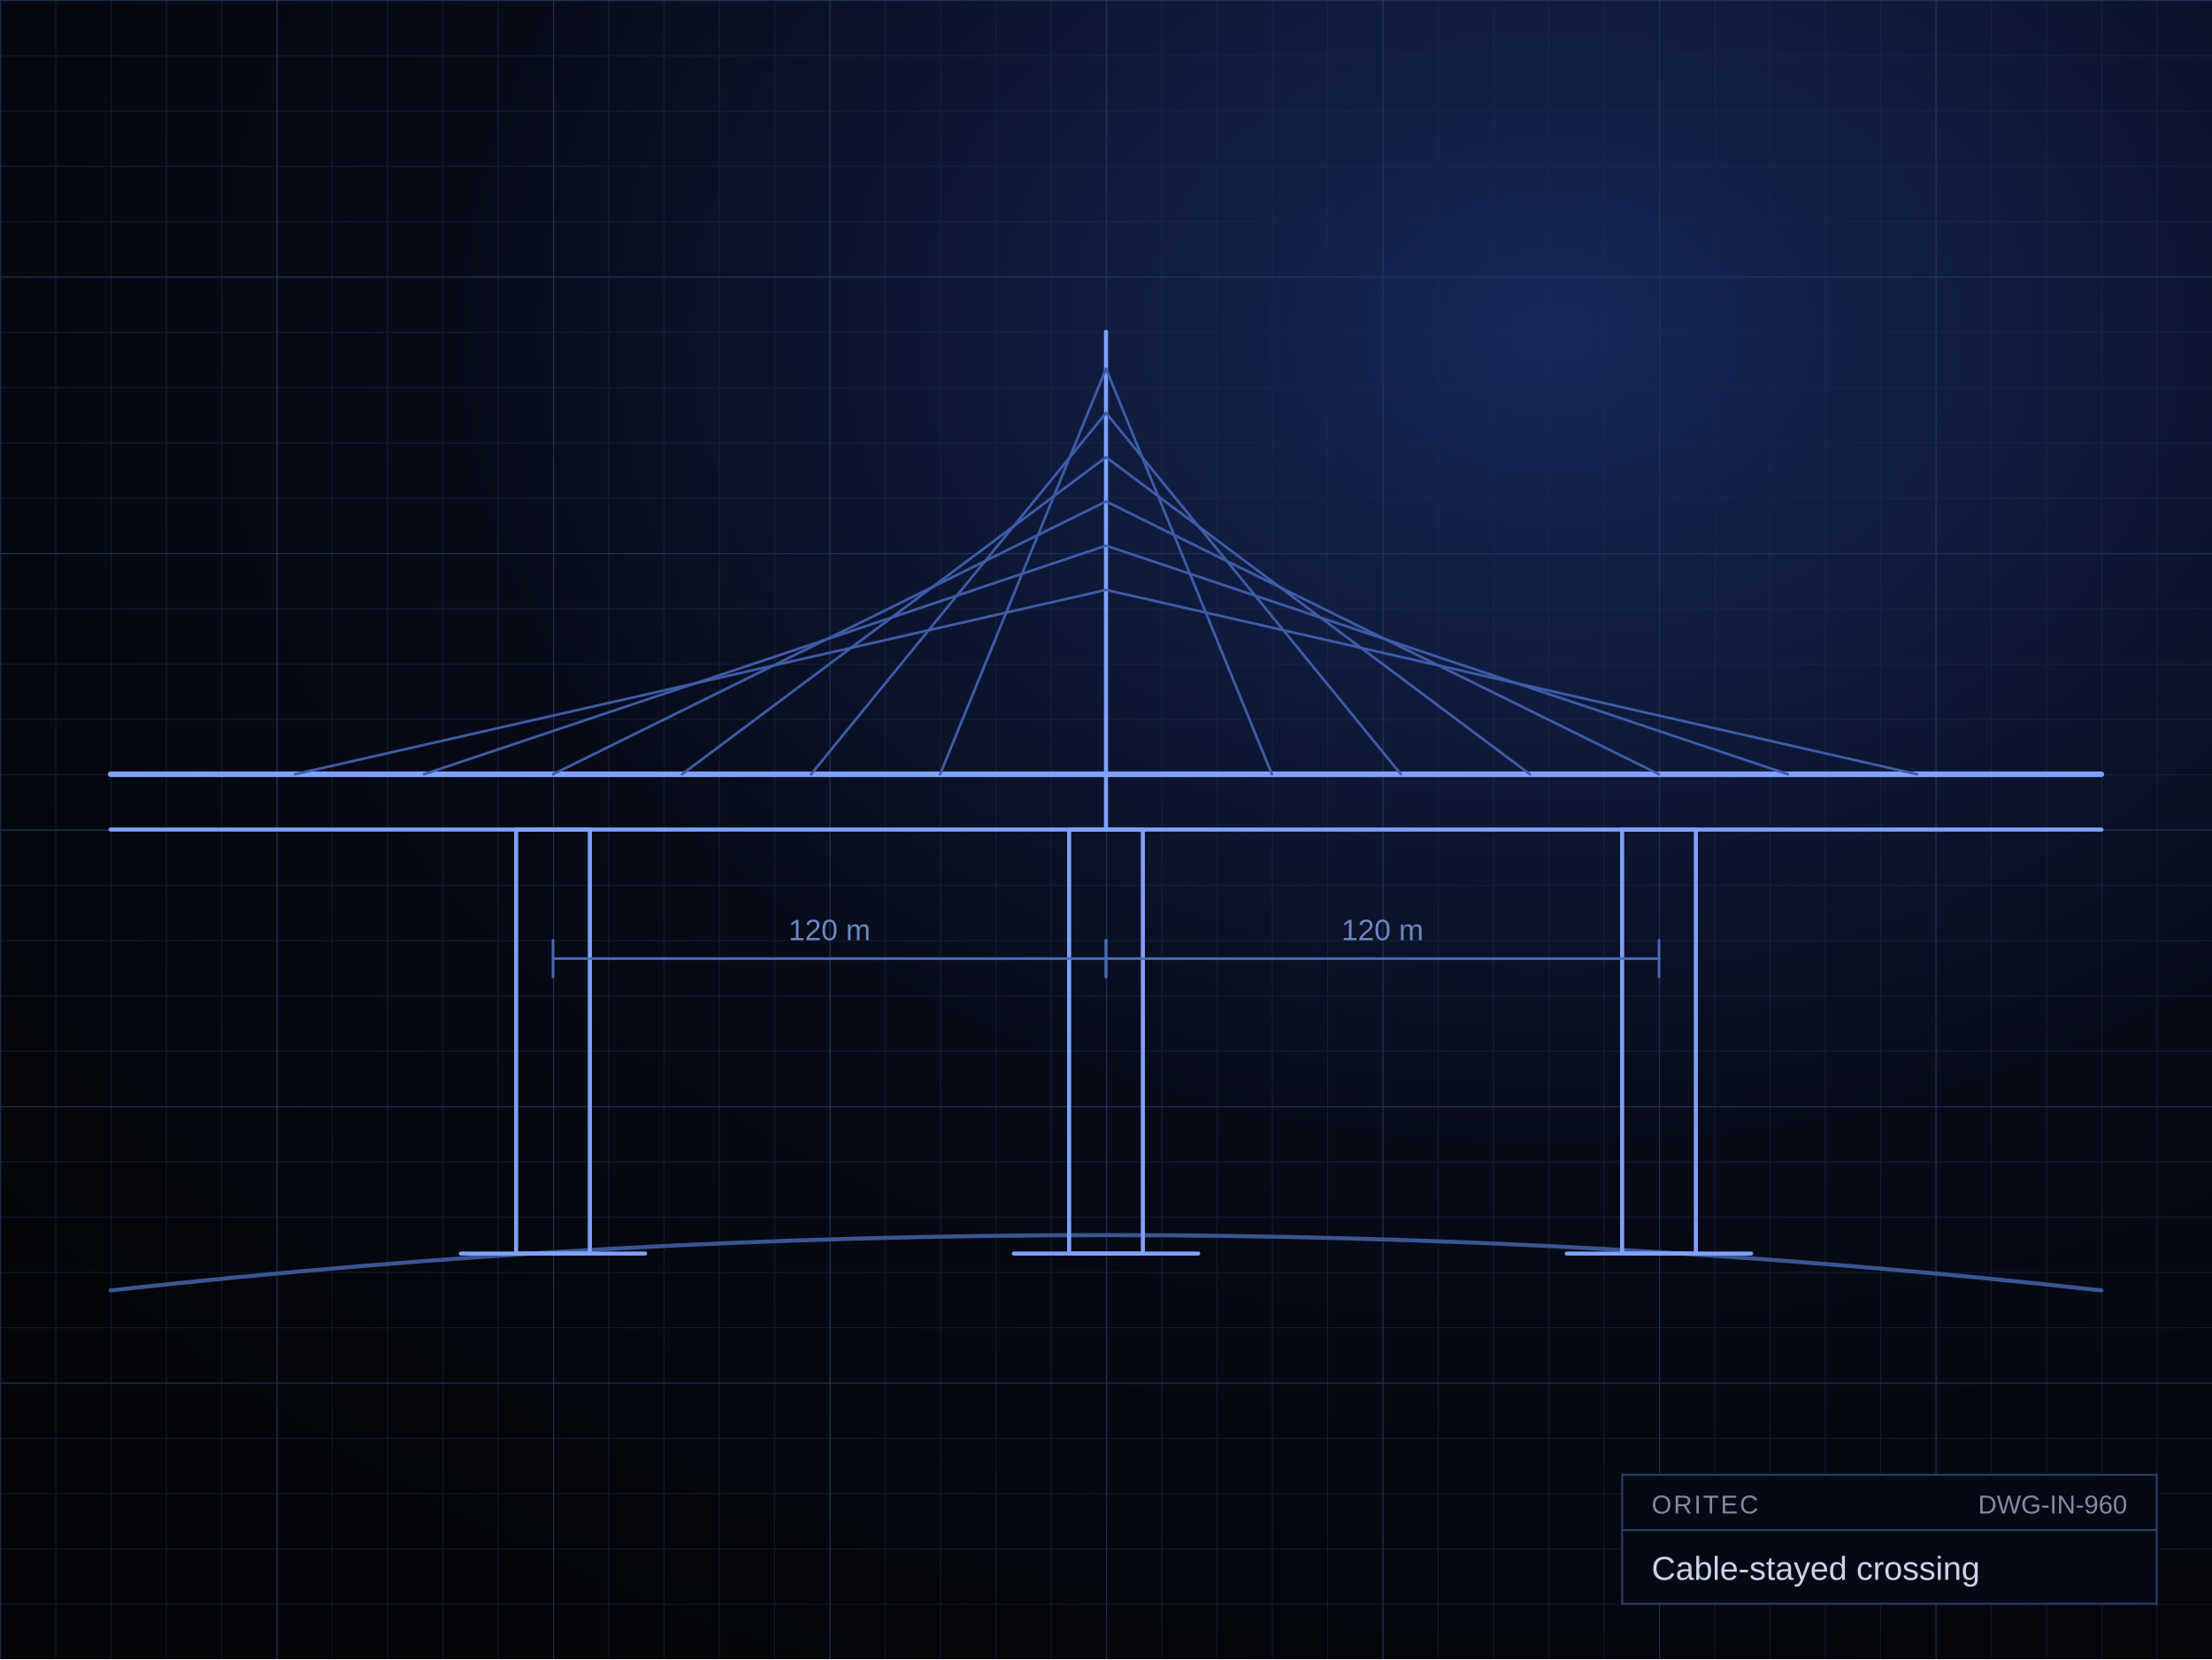
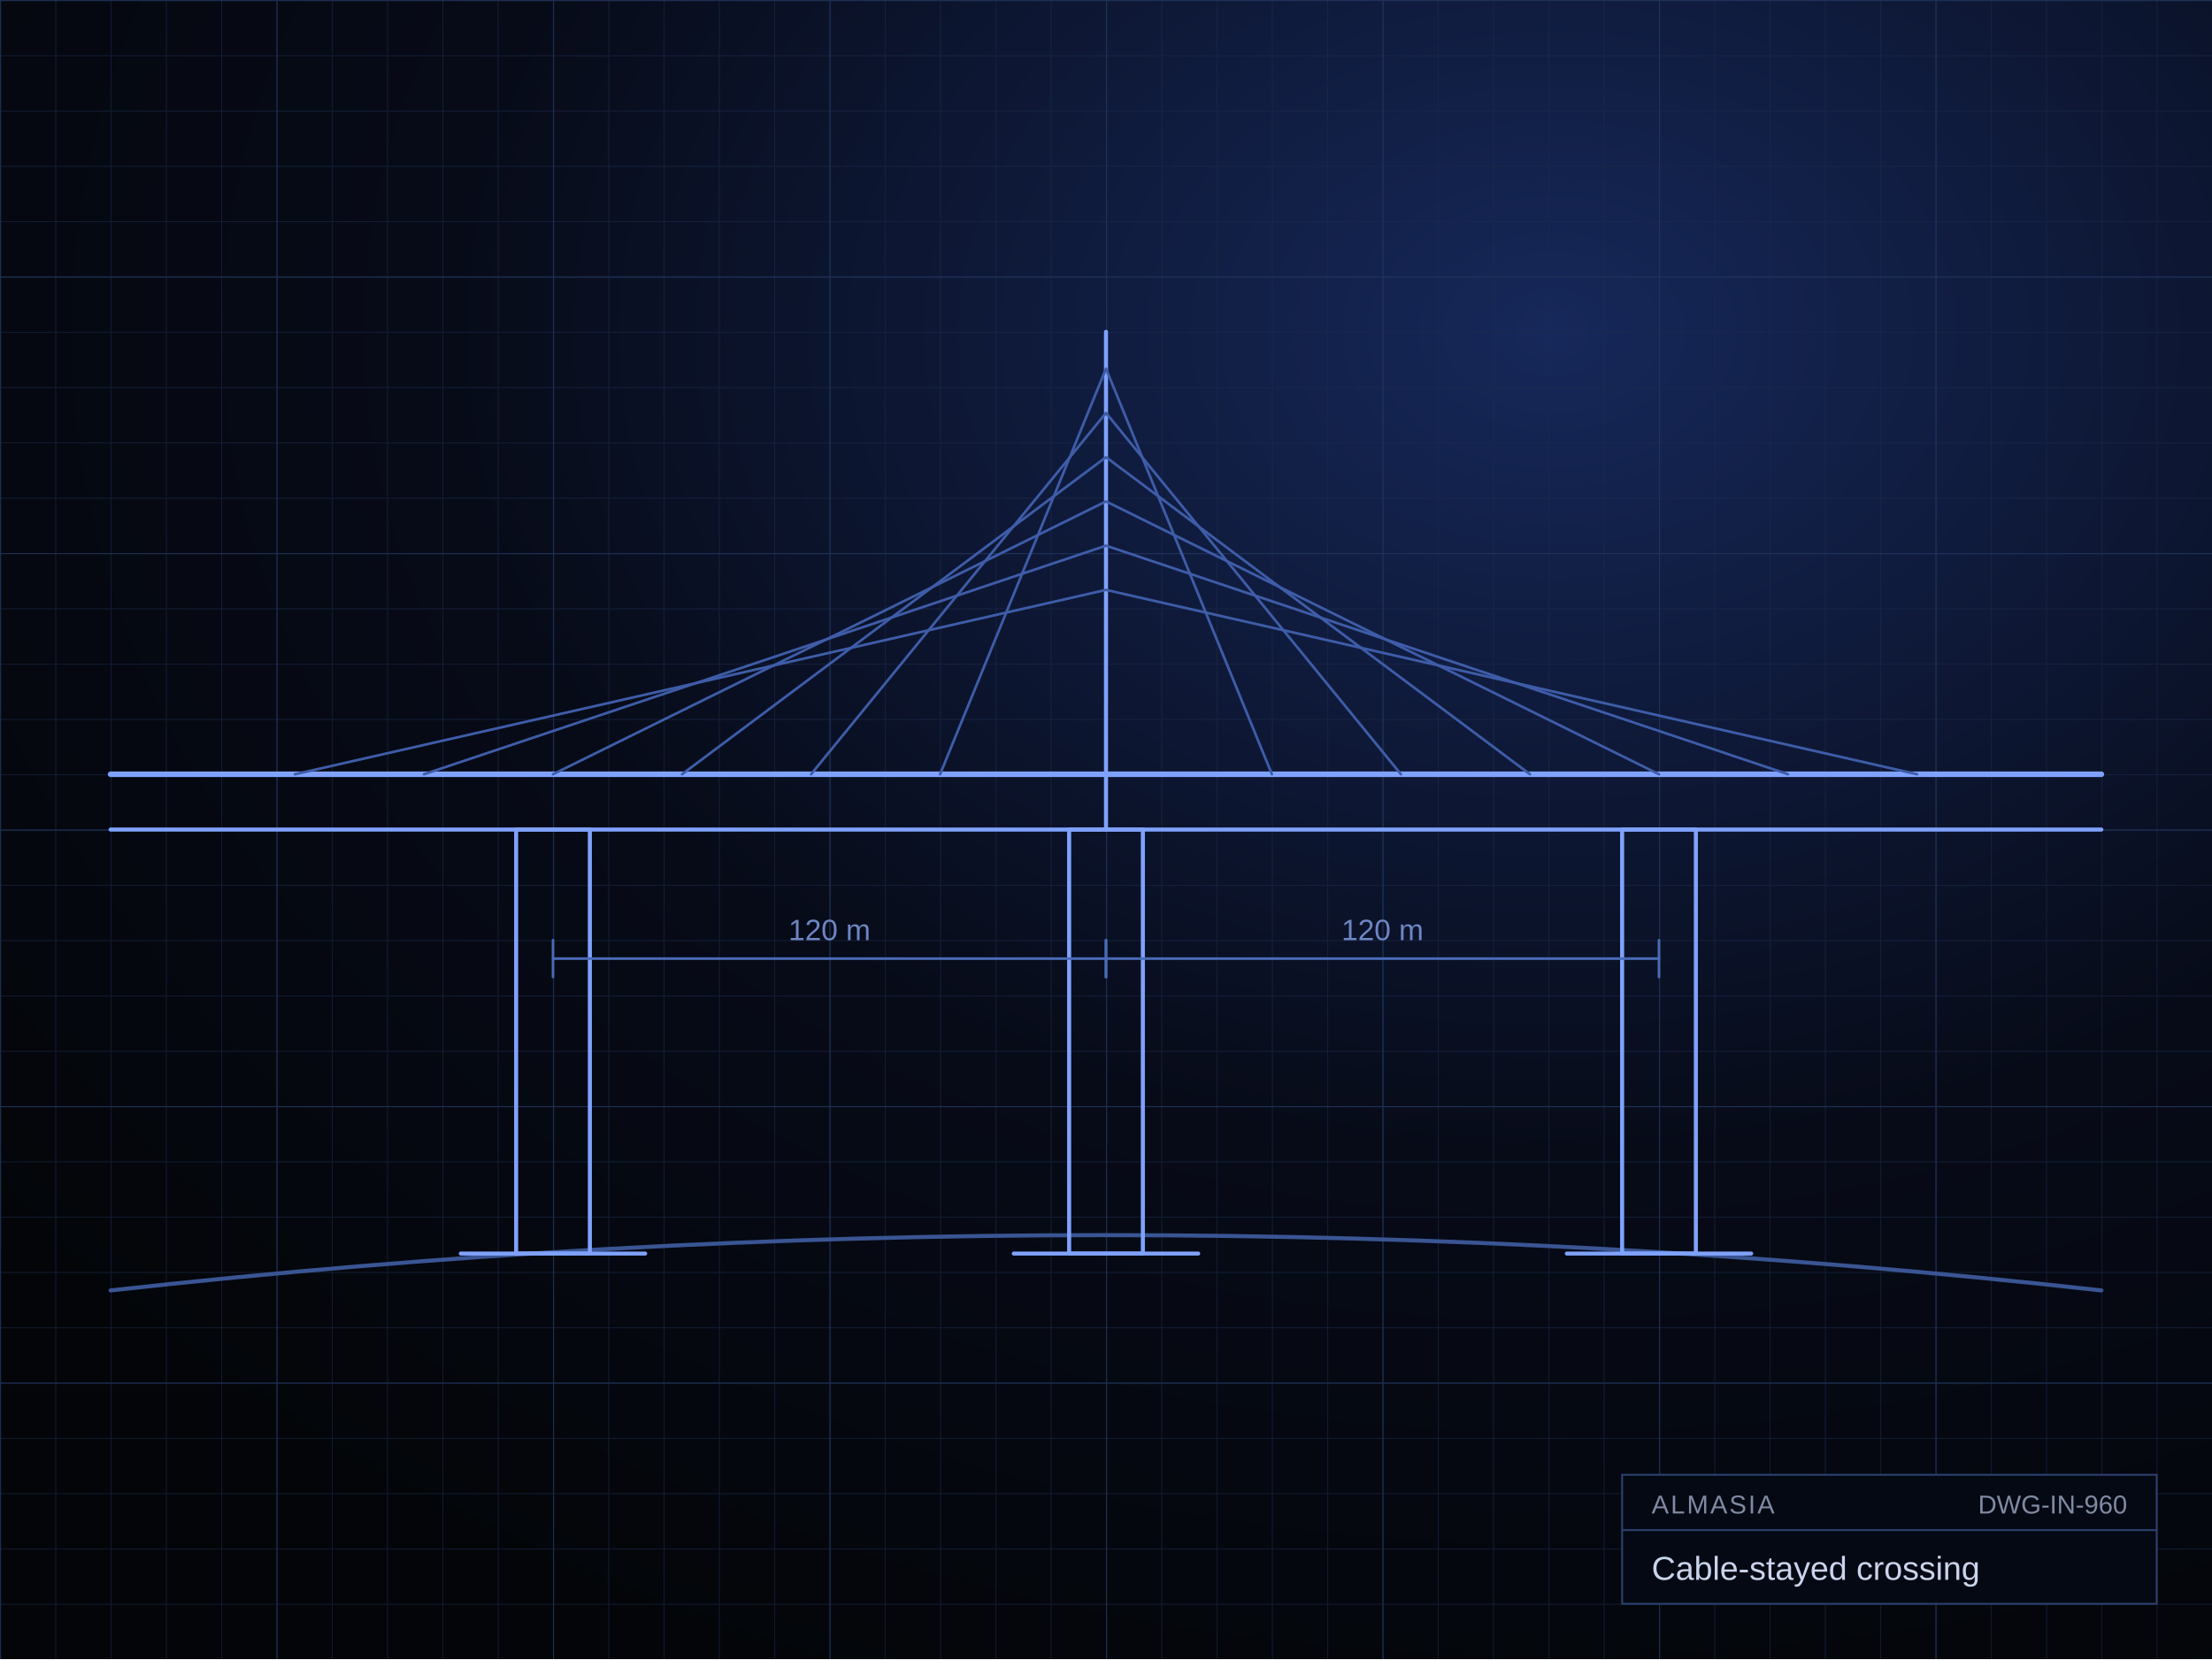
<svg xmlns="http://www.w3.org/2000/svg" viewBox="0 0 1200 900" role="img" aria-label="Cable-stayed crossing">
  <defs>
    <pattern id="g" width="30" height="30" patternUnits="userSpaceOnUse">
      <path d="M30 0H0V30" fill="none" stroke="#1B2A4A" stroke-width="1" />
    </pattern>
    <pattern id="G" width="150" height="150" patternUnits="userSpaceOnUse">
      <path d="M150 0H0V150" fill="none" stroke="#22365F" stroke-width="1.2" />
    </pattern>
    <radialGradient id="l" cx="70%" cy="20%" r="90%">
      <stop offset="0" stop-color="#16285A" />
      <stop offset=".55" stop-color="#070B18" />
      <stop offset="1" stop-color="#030508" />
    </radialGradient>
  </defs>
  <rect width="1200" height="900" fill="url(#l)" />
  <rect width="1200" height="900" fill="url(#g)" opacity=".55" />
  <rect width="1200" height="900" fill="url(#G)" opacity=".7" />
  <g fill="none" stroke="#7FA2FF" stroke-width="2.2" stroke-linecap="round" stroke-linejoin="round">
    <line x1="60" y1="420" x2="1140" y2="420" stroke-width="3" />
    <line x1="60" y1="450" x2="1140" y2="450" />
    <path d="M60 700 Q600 640 1140 700" stroke="#3A5594" />
    <rect x="280" y="450" width="40" height="230" />
    <path d="M250 680 H350" />
    <rect x="580" y="450" width="40" height="230" />
    <path d="M550 680 H650" />
    <rect x="880" y="450" width="40" height="230" />
    <path d="M850 680 H950" />
    <path d="M600 450 V180" />
    <path d="M600 200 L510 420 M600 200 L690 420" stroke="#3E5CA8" stroke-width="1.4" />
    <path d="M600 224 L440 420 M600 224 L760 420" stroke="#3E5CA8" stroke-width="1.4" />
    <path d="M600 248 L370 420 M600 248 L830 420" stroke="#3E5CA8" stroke-width="1.4" />
    <path d="M600 272 L300 420 M600 272 L900 420" stroke="#3E5CA8" stroke-width="1.4" />
    <path d="M600 296 L230 420 M600 296 L970 420" stroke="#3E5CA8" stroke-width="1.4" />
    <path d="M600 320 L160 420 M600 320 L1040 420" stroke="#3E5CA8" stroke-width="1.4" />
    <g stroke="#4A6BB8" stroke-width="1.4">
      <line x1="300" y1="520" x2="600" y2="520" />
      <line x1="300" y1="510" x2="300" y2="530" />
      <line x1="600" y1="510" x2="600" y2="530" />
    </g>
    <text x="450.0" y="510" fill="#6E86C4" stroke="none" font-family="Manrope, Arial" font-size="16" text-anchor="middle">120 m</text>
    <g stroke="#4A6BB8" stroke-width="1.4">
      <line x1="600" y1="520" x2="900" y2="520" />
      <line x1="600" y1="510" x2="600" y2="530" />
      <line x1="900" y1="510" x2="900" y2="530" />
    </g>
    <text x="750.0" y="510" fill="#6E86C4" stroke="none" font-family="Manrope, Arial" font-size="16" text-anchor="middle">120 m</text>
  </g>
  <g font-family="Manrope, Arial, sans-serif" fill="#7F8BA3" font-size="18">
    <rect x="880" y="800" width="290" height="70" fill="#050913" stroke="#2C4170" />
    <line x1="880" y1="830" x2="1170" y2="830" stroke="#2C4170" />
-     <text x="896" y="821" font-size="14" letter-spacing="1">ORITEC</text>
+     <text x="896" y="821" font-size="14" letter-spacing="1">ALMASIA</text>
    <text x="1154" y="821" font-size="14" text-anchor="end">DWG-IN-960</text>
    <text x="896" y="857" fill="#C9D4EC">Cable-stayed crossing</text>
  </g>
</svg>
